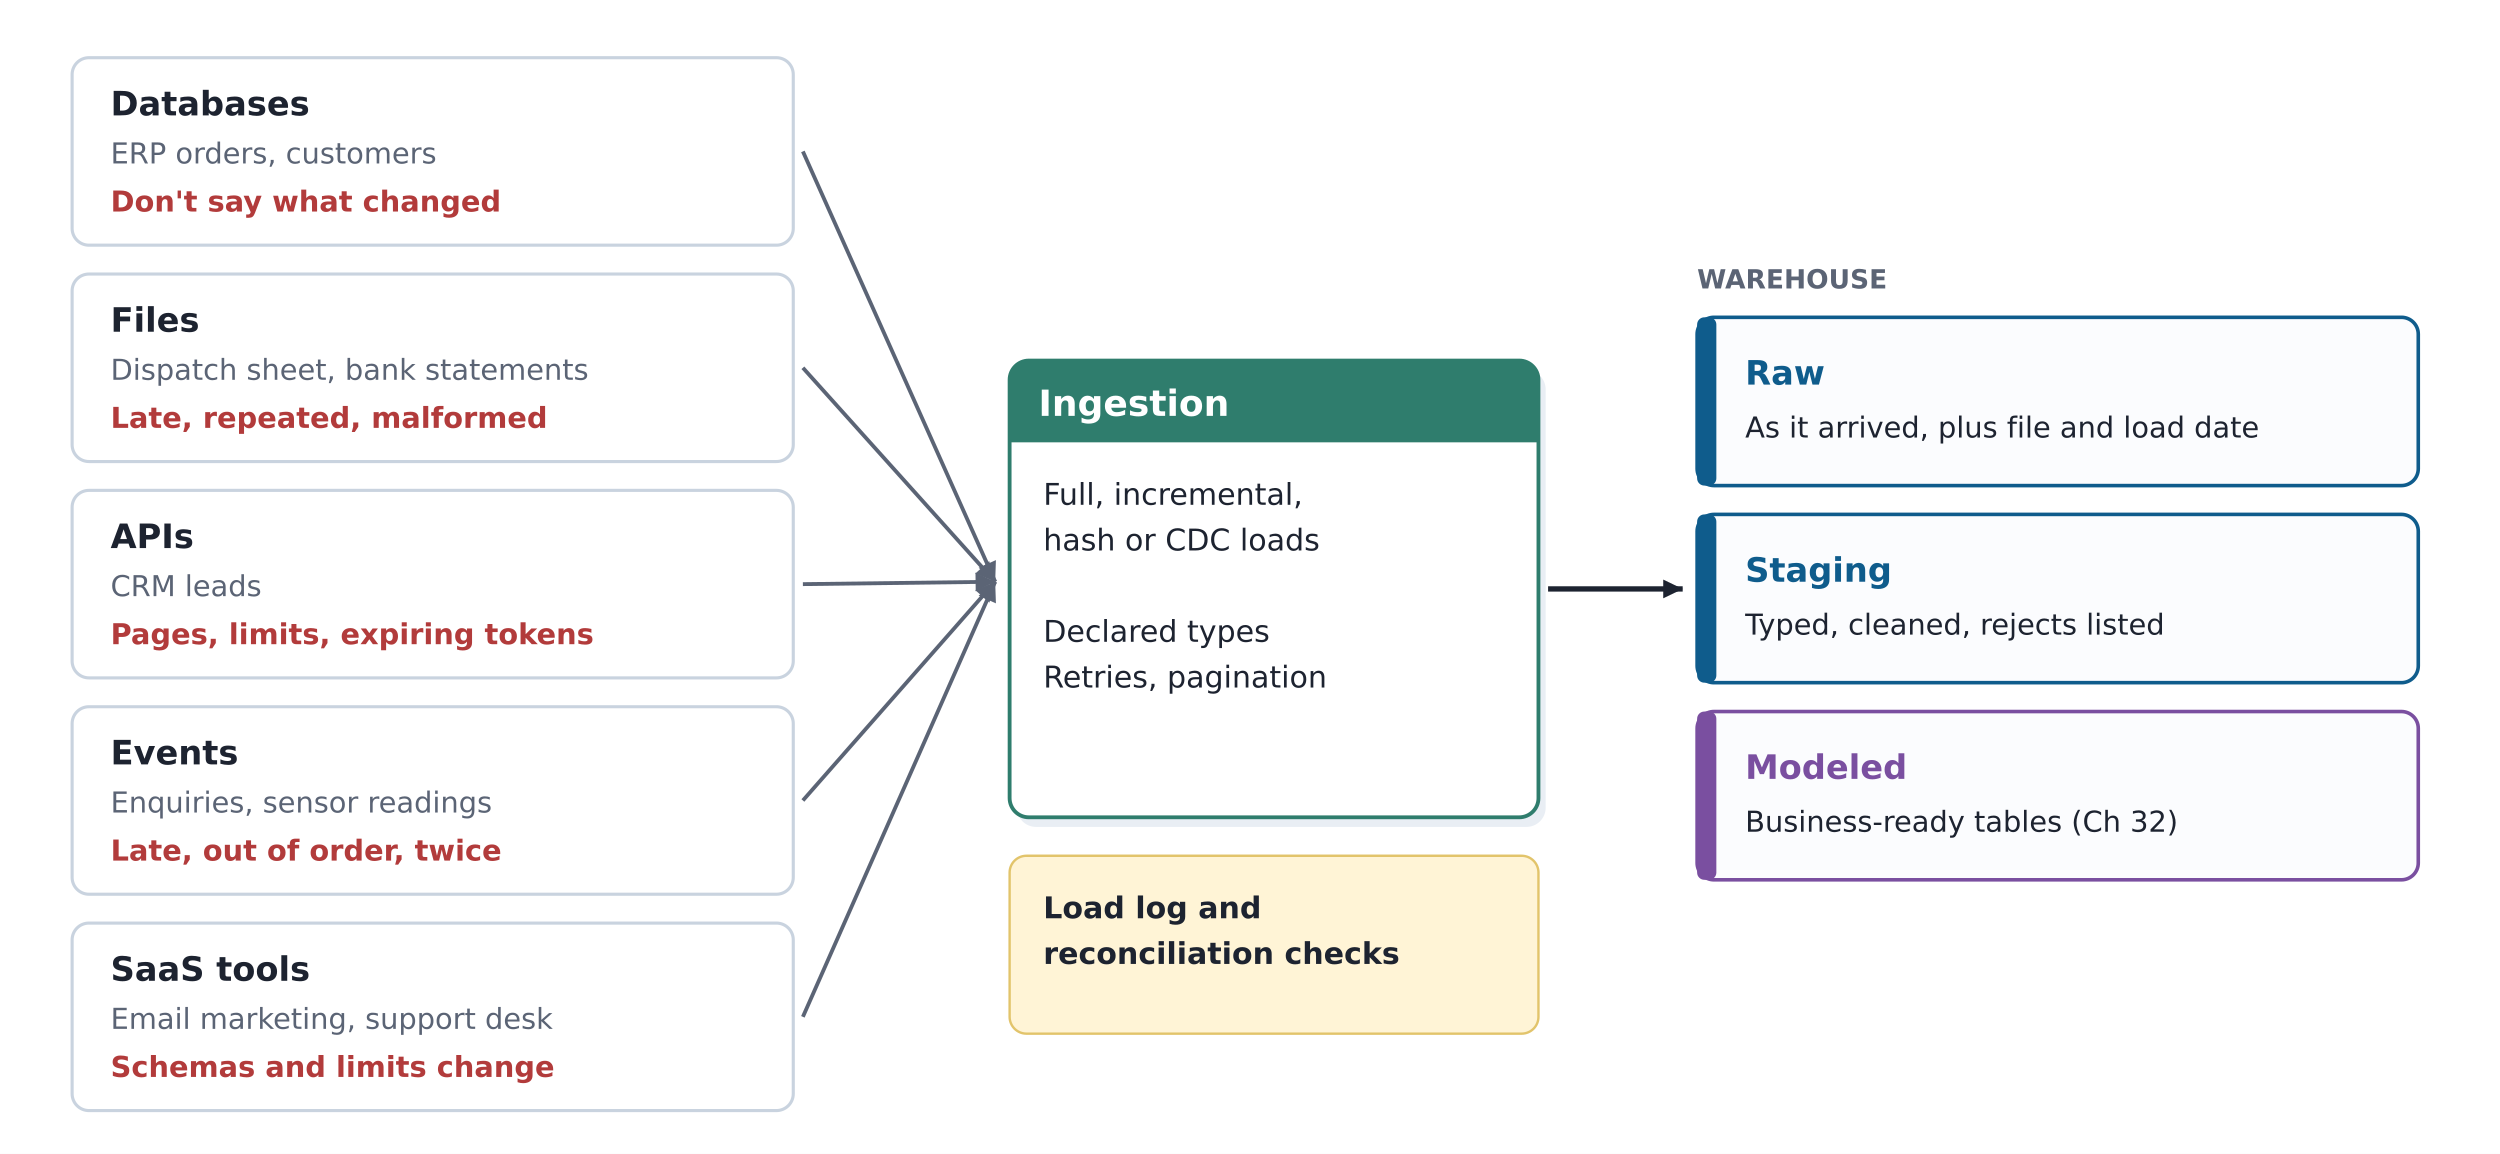
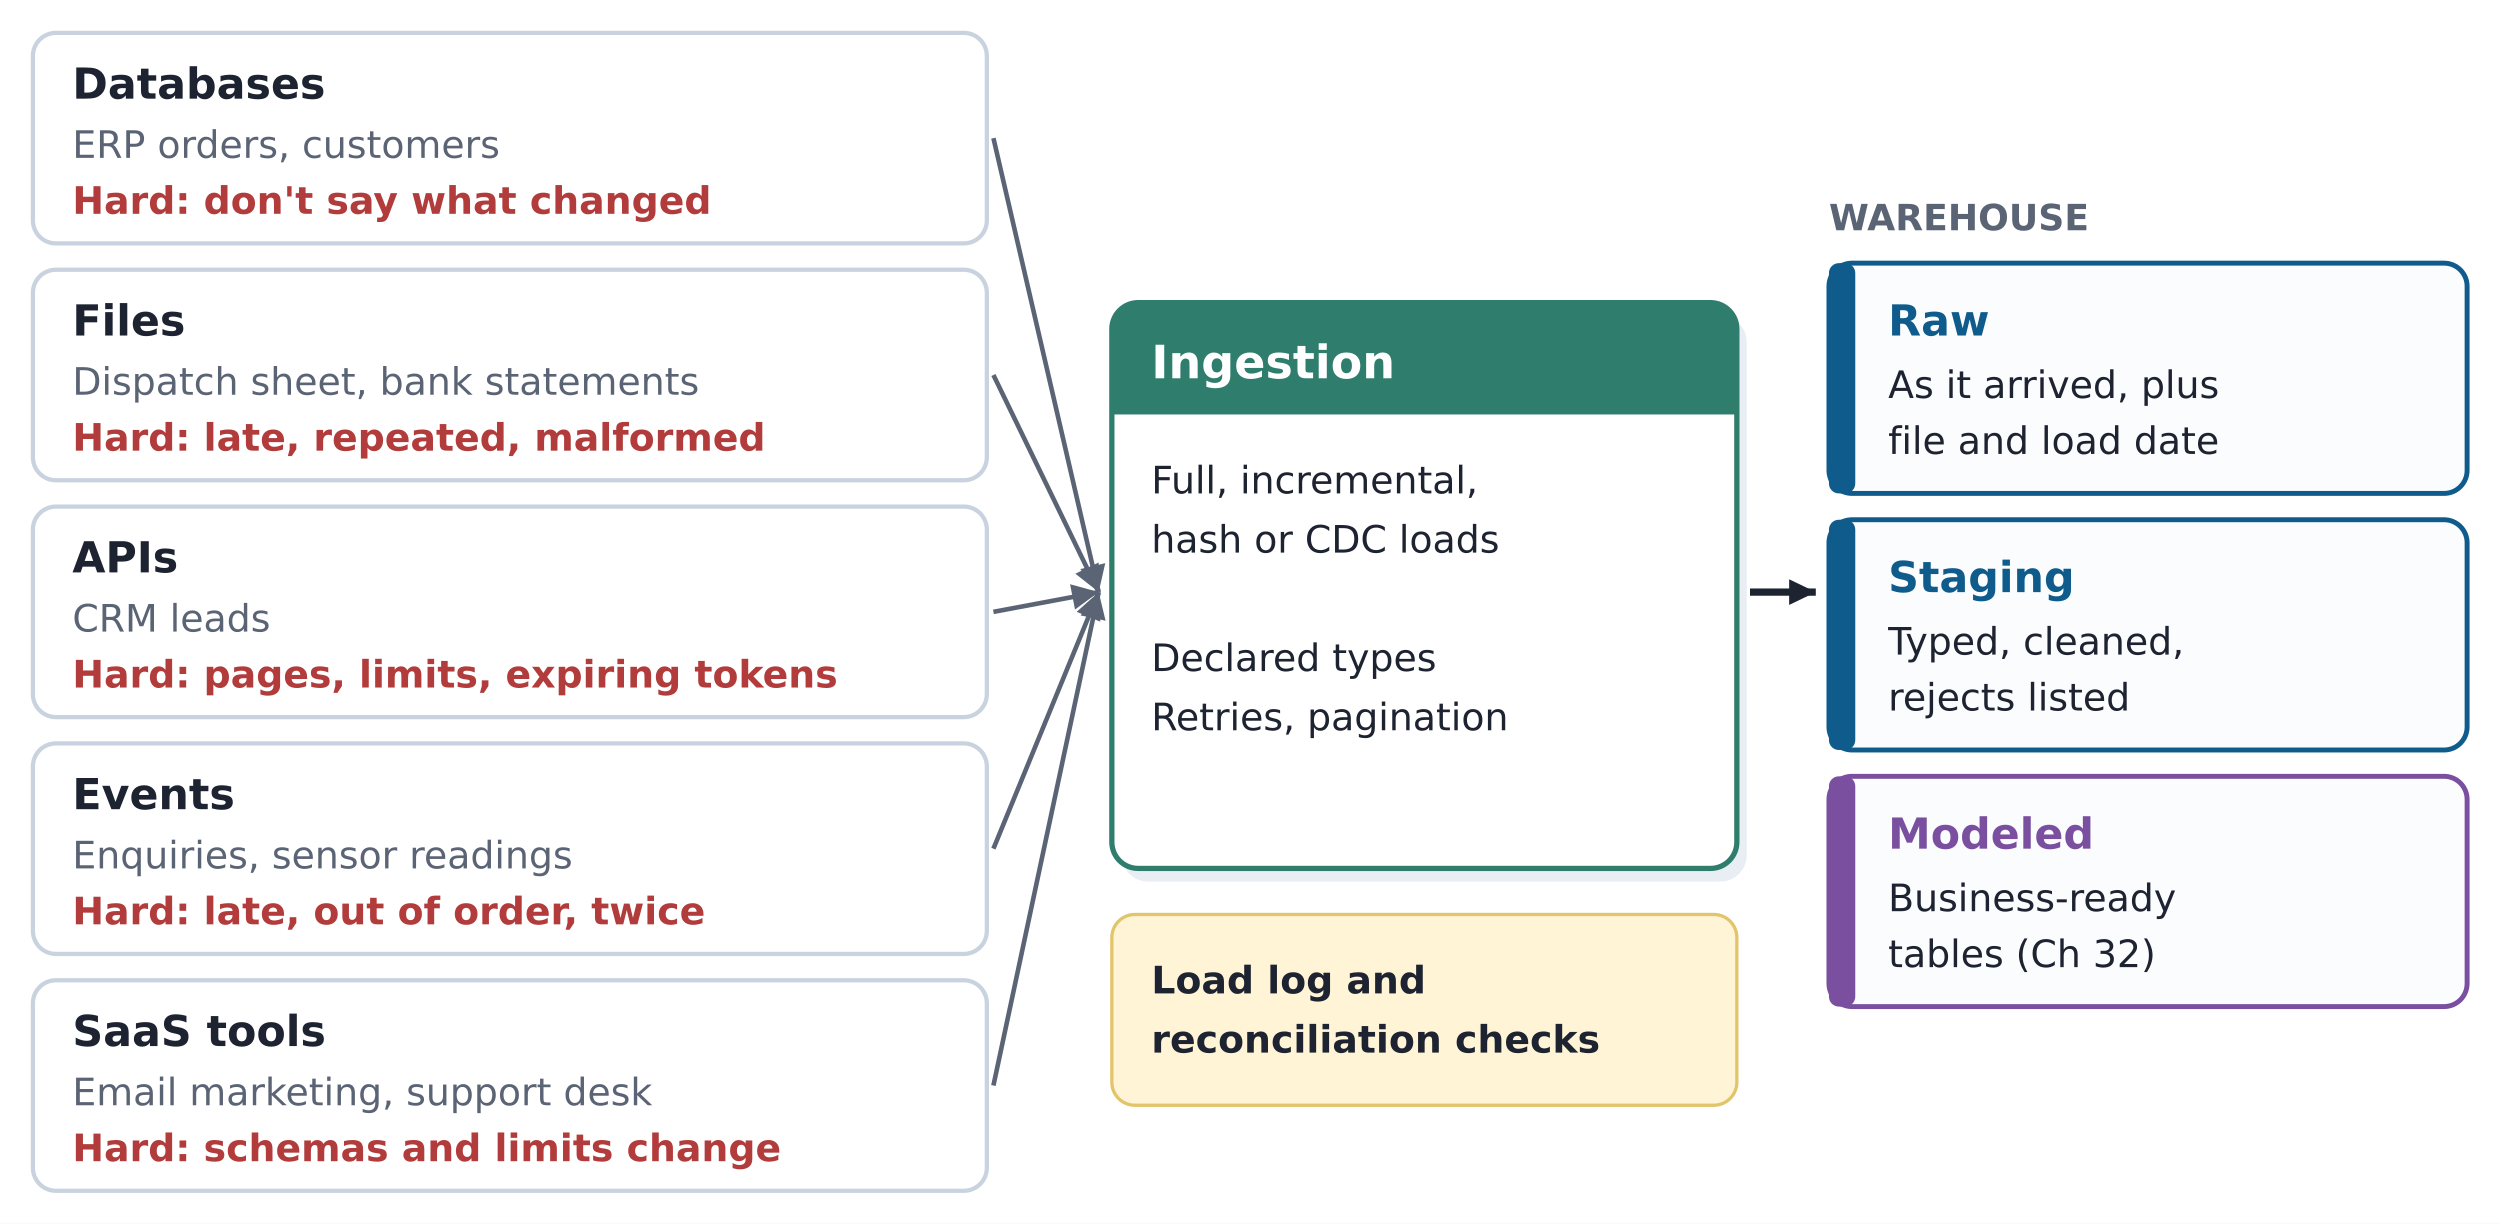
- <svg xmlns="http://www.w3.org/2000/svg" width="1040" height="480" viewBox="0 0 1040 480" font-family="DejaVu Sans, Arial, sans-serif">
-   <rect width="1040" height="480" fill="#ffffff" />
-   <rect x="30" y="24" width="300" height="78" rx="7" fill="#fff" stroke="#c9d3df" stroke-width="1.3" />
-   <text x="46" y="48" font-size="14" fill="#1d2330" font-weight="bold" text-anchor="start" font-family="Poppins, DejaVu Sans, sans-serif">Databases</text>
-   <text x="46" y="68" font-size="12" fill="#5b6475" font-weight="normal" text-anchor="start">ERP orders, customers</text>
-   <text x="46" y="88" font-size="12" fill="#b23b3b" font-weight="bold" text-anchor="start">Don't say what changed</text>
-   <path d="M334,63 L414,242" fill="none" stroke="#5b6475" stroke-width="1.6" stroke-linejoin="round" />
-   <path d="M414,242 L407.1,236.2 L414.3,233.0 Z" fill="#5b6475" />
-   <rect x="30" y="114" width="300" height="78" rx="7" fill="#fff" stroke="#c9d3df" stroke-width="1.3" />
-   <text x="46" y="138" font-size="14" fill="#1d2330" font-weight="bold" text-anchor="start" font-family="Poppins, DejaVu Sans, sans-serif">Files</text>
-   <text x="46" y="158" font-size="12" fill="#5b6475" font-weight="normal" text-anchor="start">Dispatch sheet, bank statements</text>
-   <text x="46" y="178" font-size="12" fill="#b23b3b" font-weight="bold" text-anchor="start">Late, repeated, malformed</text>
-   <path d="M334,153 L414,242" fill="none" stroke="#5b6475" stroke-width="1.6" stroke-linejoin="round" />
-   <path d="M414,242 L405.7,238.6 L411.5,233.4 Z" fill="#5b6475" />
-   <rect x="30" y="204" width="300" height="78" rx="7" fill="#fff" stroke="#c9d3df" stroke-width="1.3" />
-   <text x="46" y="228" font-size="14" fill="#1d2330" font-weight="bold" text-anchor="start" font-family="Poppins, DejaVu Sans, sans-serif">APIs</text>
-   <text x="46" y="248" font-size="12" fill="#5b6475" font-weight="normal" text-anchor="start">CRM leads</text>
-   <text x="46" y="268" font-size="12" fill="#b23b3b" font-weight="bold" text-anchor="start">Pages, limits, expiring tokens</text>
-   <path d="M334,243 L414,242" fill="none" stroke="#5b6475" stroke-width="1.6" stroke-linejoin="round" />
-   <path d="M414,242 L405.9,246.0 L405.8,238.2 Z" fill="#5b6475" />
-   <rect x="30" y="294" width="300" height="78" rx="7" fill="#fff" stroke="#c9d3df" stroke-width="1.3" />
-   <text x="46" y="318" font-size="14" fill="#1d2330" font-weight="bold" text-anchor="start" font-family="Poppins, DejaVu Sans, sans-serif">Events</text>
-   <text x="46" y="338" font-size="12" fill="#5b6475" font-weight="normal" text-anchor="start">Enquiries, sensor readings</text>
-   <text x="46" y="358" font-size="12" fill="#b23b3b" font-weight="bold" text-anchor="start">Late, out of order, twice</text>
-   <path d="M334,333 L414,242" fill="none" stroke="#5b6475" stroke-width="1.6" stroke-linejoin="round" />
-   <path d="M414,242 L411.6,250.7 L405.7,245.5 Z" fill="#5b6475" />
-   <rect x="30" y="384" width="300" height="78" rx="7" fill="#fff" stroke="#c9d3df" stroke-width="1.3" />
-   <text x="46" y="408" font-size="14" fill="#1d2330" font-weight="bold" text-anchor="start" font-family="Poppins, DejaVu Sans, sans-serif">SaaS tools</text>
-   <text x="46" y="428" font-size="12" fill="#5b6475" font-weight="normal" text-anchor="start">Email marketing, support desk</text>
-   <text x="46" y="448" font-size="12" fill="#b23b3b" font-weight="bold" text-anchor="start">Schemas and limits change</text>
-   <path d="M334,423 L414,242" fill="none" stroke="#5b6475" stroke-width="1.6" stroke-linejoin="round" />
-   <path d="M414,242 L414.3,251.0 L407.1,247.8 Z" fill="#5b6475" />
-   <rect x="423" y="154" width="220" height="190" rx="8" fill="#e9eef4" stroke="none" stroke-width="1" />
-   <rect x="420" y="150" width="220" height="190" rx="8" fill="#fff" stroke="#2f7d6d" stroke-width="1.6" />
-   <path d="M420,158 a8,8 0 0 1 8,-8 H632 a8,8 0 0 1 8,8 V184 H420 Z" fill="#2f7d6d" />
-   <text x="432" y="173" font-size="15" fill="#fff" font-weight="bold" text-anchor="start" font-family="Poppins, DejaVu Sans, sans-serif">Ingestion</text>
-   <text x="434" y="210" font-size="12.5" fill="#1d2330" font-weight="normal" text-anchor="start">Full, incremental,</text>
-   <text x="434" y="229" font-size="12.5" fill="#1d2330" font-weight="normal" text-anchor="start">hash or CDC loads</text>
-   <text x="434" y="248" font-size="12.5" fill="#1d2330" font-weight="normal" text-anchor="start" />
-   <text x="434" y="267" font-size="12.5" fill="#1d2330" font-weight="normal" text-anchor="start">Declared types</text>
-   <text x="434" y="286" font-size="12.5" fill="#1d2330" font-weight="normal" text-anchor="start">Retries, pagination</text>
-   <rect x="420" y="356" width="220" height="74" rx="7" fill="#fff4d6" stroke="#e2c46b" stroke-width="1" />
-   <text x="434" y="382" font-size="12.5" fill="#1d2330" font-weight="bold" text-anchor="start">Load log and</text>
-   <text x="434" y="401" font-size="12.5" fill="#1d2330" font-weight="bold" text-anchor="start">reconciliation checks</text>
-   <path d="M644,245 L700,245" fill="none" stroke="#1d2330" stroke-width="2.2" stroke-linejoin="round" />
-   <path d="M700,245 L691.9,248.9 L691.9,241.1 Z" fill="#1d2330" />
-   <text x="706" y="120" font-size="11" fill="#5b6475" font-weight="bold" text-anchor="start">WAREHOUSE</text>
-   <rect x="706" y="132" width="300" height="70" rx="7" fill="#fbfcfe" stroke="#0f5c8c" stroke-width="1.5" />
-   <rect x="706" y="132" width="8" height="70" rx="3" fill="#0f5c8c" stroke="none" stroke-width="1" />
-   <text x="726" y="160" font-size="14" fill="#0f5c8c" font-weight="bold" text-anchor="start" font-family="Poppins, DejaVu Sans, sans-serif">Raw</text>
-   <text x="726" y="182" font-size="12" fill="#1d2330" font-weight="normal" text-anchor="start">As it arrived, plus file and load date</text>
-   <rect x="706" y="214" width="300" height="70" rx="7" fill="#fbfcfe" stroke="#0f5c8c" stroke-width="1.5" />
-   <rect x="706" y="214" width="8" height="70" rx="3" fill="#0f5c8c" stroke="none" stroke-width="1" />
-   <text x="726" y="242" font-size="14" fill="#0f5c8c" font-weight="bold" text-anchor="start" font-family="Poppins, DejaVu Sans, sans-serif">Staging</text>
-   <text x="726" y="264" font-size="12" fill="#1d2330" font-weight="normal" text-anchor="start">Typed, cleaned, rejects listed</text>
-   <rect x="706" y="296" width="300" height="70" rx="7" fill="#fbfcfe" stroke="#7a4fa0" stroke-width="1.5" />
-   <rect x="706" y="296" width="8" height="70" rx="3" fill="#7a4fa0" stroke="none" stroke-width="1" />
-   <text x="726" y="324" font-size="14" fill="#7a4fa0" font-weight="bold" text-anchor="start" font-family="Poppins, DejaVu Sans, sans-serif">Modeled</text>
-   <text x="726" y="346" font-size="12" fill="#1d2330" font-weight="normal" text-anchor="start">Business-ready tables (Ch 32)</text>
+ <svg xmlns="http://www.w3.org/2000/svg" width="760" height="372" viewBox="0 0 760 372" font-family="DejaVu Sans, Arial, sans-serif">
+   <rect width="760" height="372" fill="#ffffff" />
+   <rect x="10" y="10" width="290" height="64" rx="7" fill="#fff" stroke="#c9d3df" stroke-width="1.3" />
+   <text x="22" y="30" font-size="13" fill="#1d2330" font-weight="bold" text-anchor="start" font-family="Poppins, DejaVu Sans, sans-serif">Databases</text>
+   <text x="22" y="48" font-size="11.5" fill="#5b6475" font-weight="normal" text-anchor="start">ERP orders, customers</text>
+   <text x="22" y="65" font-size="11.5" fill="#b23b3b" font-weight="bold" text-anchor="start">Hard: don't say what changed</text>
+   <path d="M302,42 L334,180" fill="none" stroke="#5b6475" stroke-width="1.4" stroke-linejoin="round" />
+   <path d="M334,180 L328.4,173.0 L336.0,171.2 Z" fill="#5b6475" />
+   <rect x="10" y="82" width="290" height="64" rx="7" fill="#fff" stroke="#c9d3df" stroke-width="1.3" />
+   <text x="22" y="102" font-size="13" fill="#1d2330" font-weight="bold" text-anchor="start" font-family="Poppins, DejaVu Sans, sans-serif">Files</text>
+   <text x="22" y="120" font-size="11.5" fill="#5b6475" font-weight="normal" text-anchor="start">Dispatch sheet, bank statements</text>
+   <text x="22" y="137" font-size="11.5" fill="#b23b3b" font-weight="bold" text-anchor="start">Hard: late, repeated, malformed</text>
+   <path d="M302,114 L334,180" fill="none" stroke="#5b6475" stroke-width="1.4" stroke-linejoin="round" />
+   <path d="M334,180 L326.9,174.4 L334.0,171.0 Z" fill="#5b6475" />
+   <rect x="10" y="154" width="290" height="64" rx="7" fill="#fff" stroke="#c9d3df" stroke-width="1.3" />
+   <text x="22" y="174" font-size="13" fill="#1d2330" font-weight="bold" text-anchor="start" font-family="Poppins, DejaVu Sans, sans-serif">APIs</text>
+   <text x="22" y="192" font-size="11.5" fill="#5b6475" font-weight="normal" text-anchor="start">CRM leads</text>
+   <text x="22" y="209" font-size="11.5" fill="#b23b3b" font-weight="bold" text-anchor="start">Hard: pages, limits, expiring tokens</text>
+   <path d="M302,186 L334,180" fill="none" stroke="#5b6475" stroke-width="1.4" stroke-linejoin="round" />
+   <path d="M334,180 L326.8,185.3 L325.3,177.6 Z" fill="#5b6475" />
+   <rect x="10" y="226" width="290" height="64" rx="7" fill="#fff" stroke="#c9d3df" stroke-width="1.3" />
+   <text x="22" y="246" font-size="13" fill="#1d2330" font-weight="bold" text-anchor="start" font-family="Poppins, DejaVu Sans, sans-serif">Events</text>
+   <text x="22" y="264" font-size="11.5" fill="#5b6475" font-weight="normal" text-anchor="start">Enquiries, sensor readings</text>
+   <text x="22" y="281" font-size="11.5" fill="#b23b3b" font-weight="bold" text-anchor="start">Hard: late, out of order, twice</text>
+   <path d="M302,258 L334,180" fill="none" stroke="#5b6475" stroke-width="1.4" stroke-linejoin="round" />
+   <path d="M334,180 L334.5,189.0 L327.3,186.0 Z" fill="#5b6475" />
+   <rect x="10" y="298" width="290" height="64" rx="7" fill="#fff" stroke="#c9d3df" stroke-width="1.3" />
+   <text x="22" y="318" font-size="13" fill="#1d2330" font-weight="bold" text-anchor="start" font-family="Poppins, DejaVu Sans, sans-serif">SaaS tools</text>
+   <text x="22" y="336" font-size="11.5" fill="#5b6475" font-weight="normal" text-anchor="start">Email marketing, support desk</text>
+   <text x="22" y="353" font-size="11.5" fill="#b23b3b" font-weight="bold" text-anchor="start">Hard: schemas and limits change</text>
+   <path d="M302,330 L334,180" fill="none" stroke="#5b6475" stroke-width="1.4" stroke-linejoin="round" />
+   <path d="M334,180 L336.1,188.7 L328.5,187.1 Z" fill="#5b6475" />
+   <rect x="341" y="96" width="190" height="172" rx="8" fill="#e9eef4" stroke="none" stroke-width="1" />
+   <rect x="338" y="92" width="190" height="172" rx="8" fill="#fff" stroke="#2f7d6d" stroke-width="1.6" />
+   <path d="M338,100 a8,8 0 0 1 8,-8 H520 a8,8 0 0 1 8,8 V126 H338 Z" fill="#2f7d6d" />
+   <text x="350" y="115" font-size="14" fill="#fff" font-weight="bold" text-anchor="start" font-family="Poppins, DejaVu Sans, sans-serif">Ingestion</text>
+   <text x="350" y="150" font-size="11.5" fill="#1d2330" font-weight="normal" text-anchor="start">Full, incremental,</text>
+   <text x="350" y="168" font-size="11.5" fill="#1d2330" font-weight="normal" text-anchor="start">hash or CDC loads</text>
+   <text x="350" y="186" font-size="11.5" fill="#1d2330" font-weight="normal" text-anchor="start" />
+   <text x="350" y="204" font-size="11.5" fill="#1d2330" font-weight="normal" text-anchor="start">Declared types</text>
+   <text x="350" y="222" font-size="11.5" fill="#1d2330" font-weight="normal" text-anchor="start">Retries, pagination</text>
+   <rect x="338" y="278" width="190" height="58" rx="7" fill="#fff4d6" stroke="#e2c46b" stroke-width="1" />
+   <text x="350" y="302" font-size="11.5" fill="#1d2330" font-weight="bold" text-anchor="start">Load log and</text>
+   <text x="350" y="320" font-size="11.5" fill="#1d2330" font-weight="bold" text-anchor="start">reconciliation checks</text>
+   <path d="M532,180 L552,180" fill="none" stroke="#1d2330" stroke-width="2.2" stroke-linejoin="round" />
+   <path d="M552,180 L543.9,183.9 L543.9,176.1 Z" fill="#1d2330" />
+   <text x="556" y="70" font-size="11" fill="#5b6475" font-weight="bold" text-anchor="start">WAREHOUSE</text>
+   <rect x="556" y="80" width="194" height="70" rx="7" fill="#fbfcfe" stroke="#0f5c8c" stroke-width="1.5" />
+   <rect x="556" y="80" width="8" height="70" rx="3" fill="#0f5c8c" stroke="none" stroke-width="1" />
+   <text x="574" y="102" font-size="13" fill="#0f5c8c" font-weight="bold" text-anchor="start" font-family="Poppins, DejaVu Sans, sans-serif">Raw</text>
+   <text x="574" y="121" font-size="11.5" fill="#1d2330" font-weight="normal" text-anchor="start">As it arrived, plus</text>
+   <text x="574" y="138" font-size="11.5" fill="#1d2330" font-weight="normal" text-anchor="start">file and load date</text>
+   <rect x="556" y="158" width="194" height="70" rx="7" fill="#fbfcfe" stroke="#0f5c8c" stroke-width="1.5" />
+   <rect x="556" y="158" width="8" height="70" rx="3" fill="#0f5c8c" stroke="none" stroke-width="1" />
+   <text x="574" y="180" font-size="13" fill="#0f5c8c" font-weight="bold" text-anchor="start" font-family="Poppins, DejaVu Sans, sans-serif">Staging</text>
+   <text x="574" y="199" font-size="11.5" fill="#1d2330" font-weight="normal" text-anchor="start">Typed, cleaned,</text>
+   <text x="574" y="216" font-size="11.5" fill="#1d2330" font-weight="normal" text-anchor="start">rejects listed</text>
+   <rect x="556" y="236" width="194" height="70" rx="7" fill="#fbfcfe" stroke="#7a4fa0" stroke-width="1.5" />
+   <rect x="556" y="236" width="8" height="70" rx="3" fill="#7a4fa0" stroke="none" stroke-width="1" />
+   <text x="574" y="258" font-size="13" fill="#7a4fa0" font-weight="bold" text-anchor="start" font-family="Poppins, DejaVu Sans, sans-serif">Modeled</text>
+   <text x="574" y="277" font-size="11.5" fill="#1d2330" font-weight="normal" text-anchor="start">Business-ready</text>
+   <text x="574" y="294" font-size="11.5" fill="#1d2330" font-weight="normal" text-anchor="start">tables (Ch 32)</text>
</svg>
